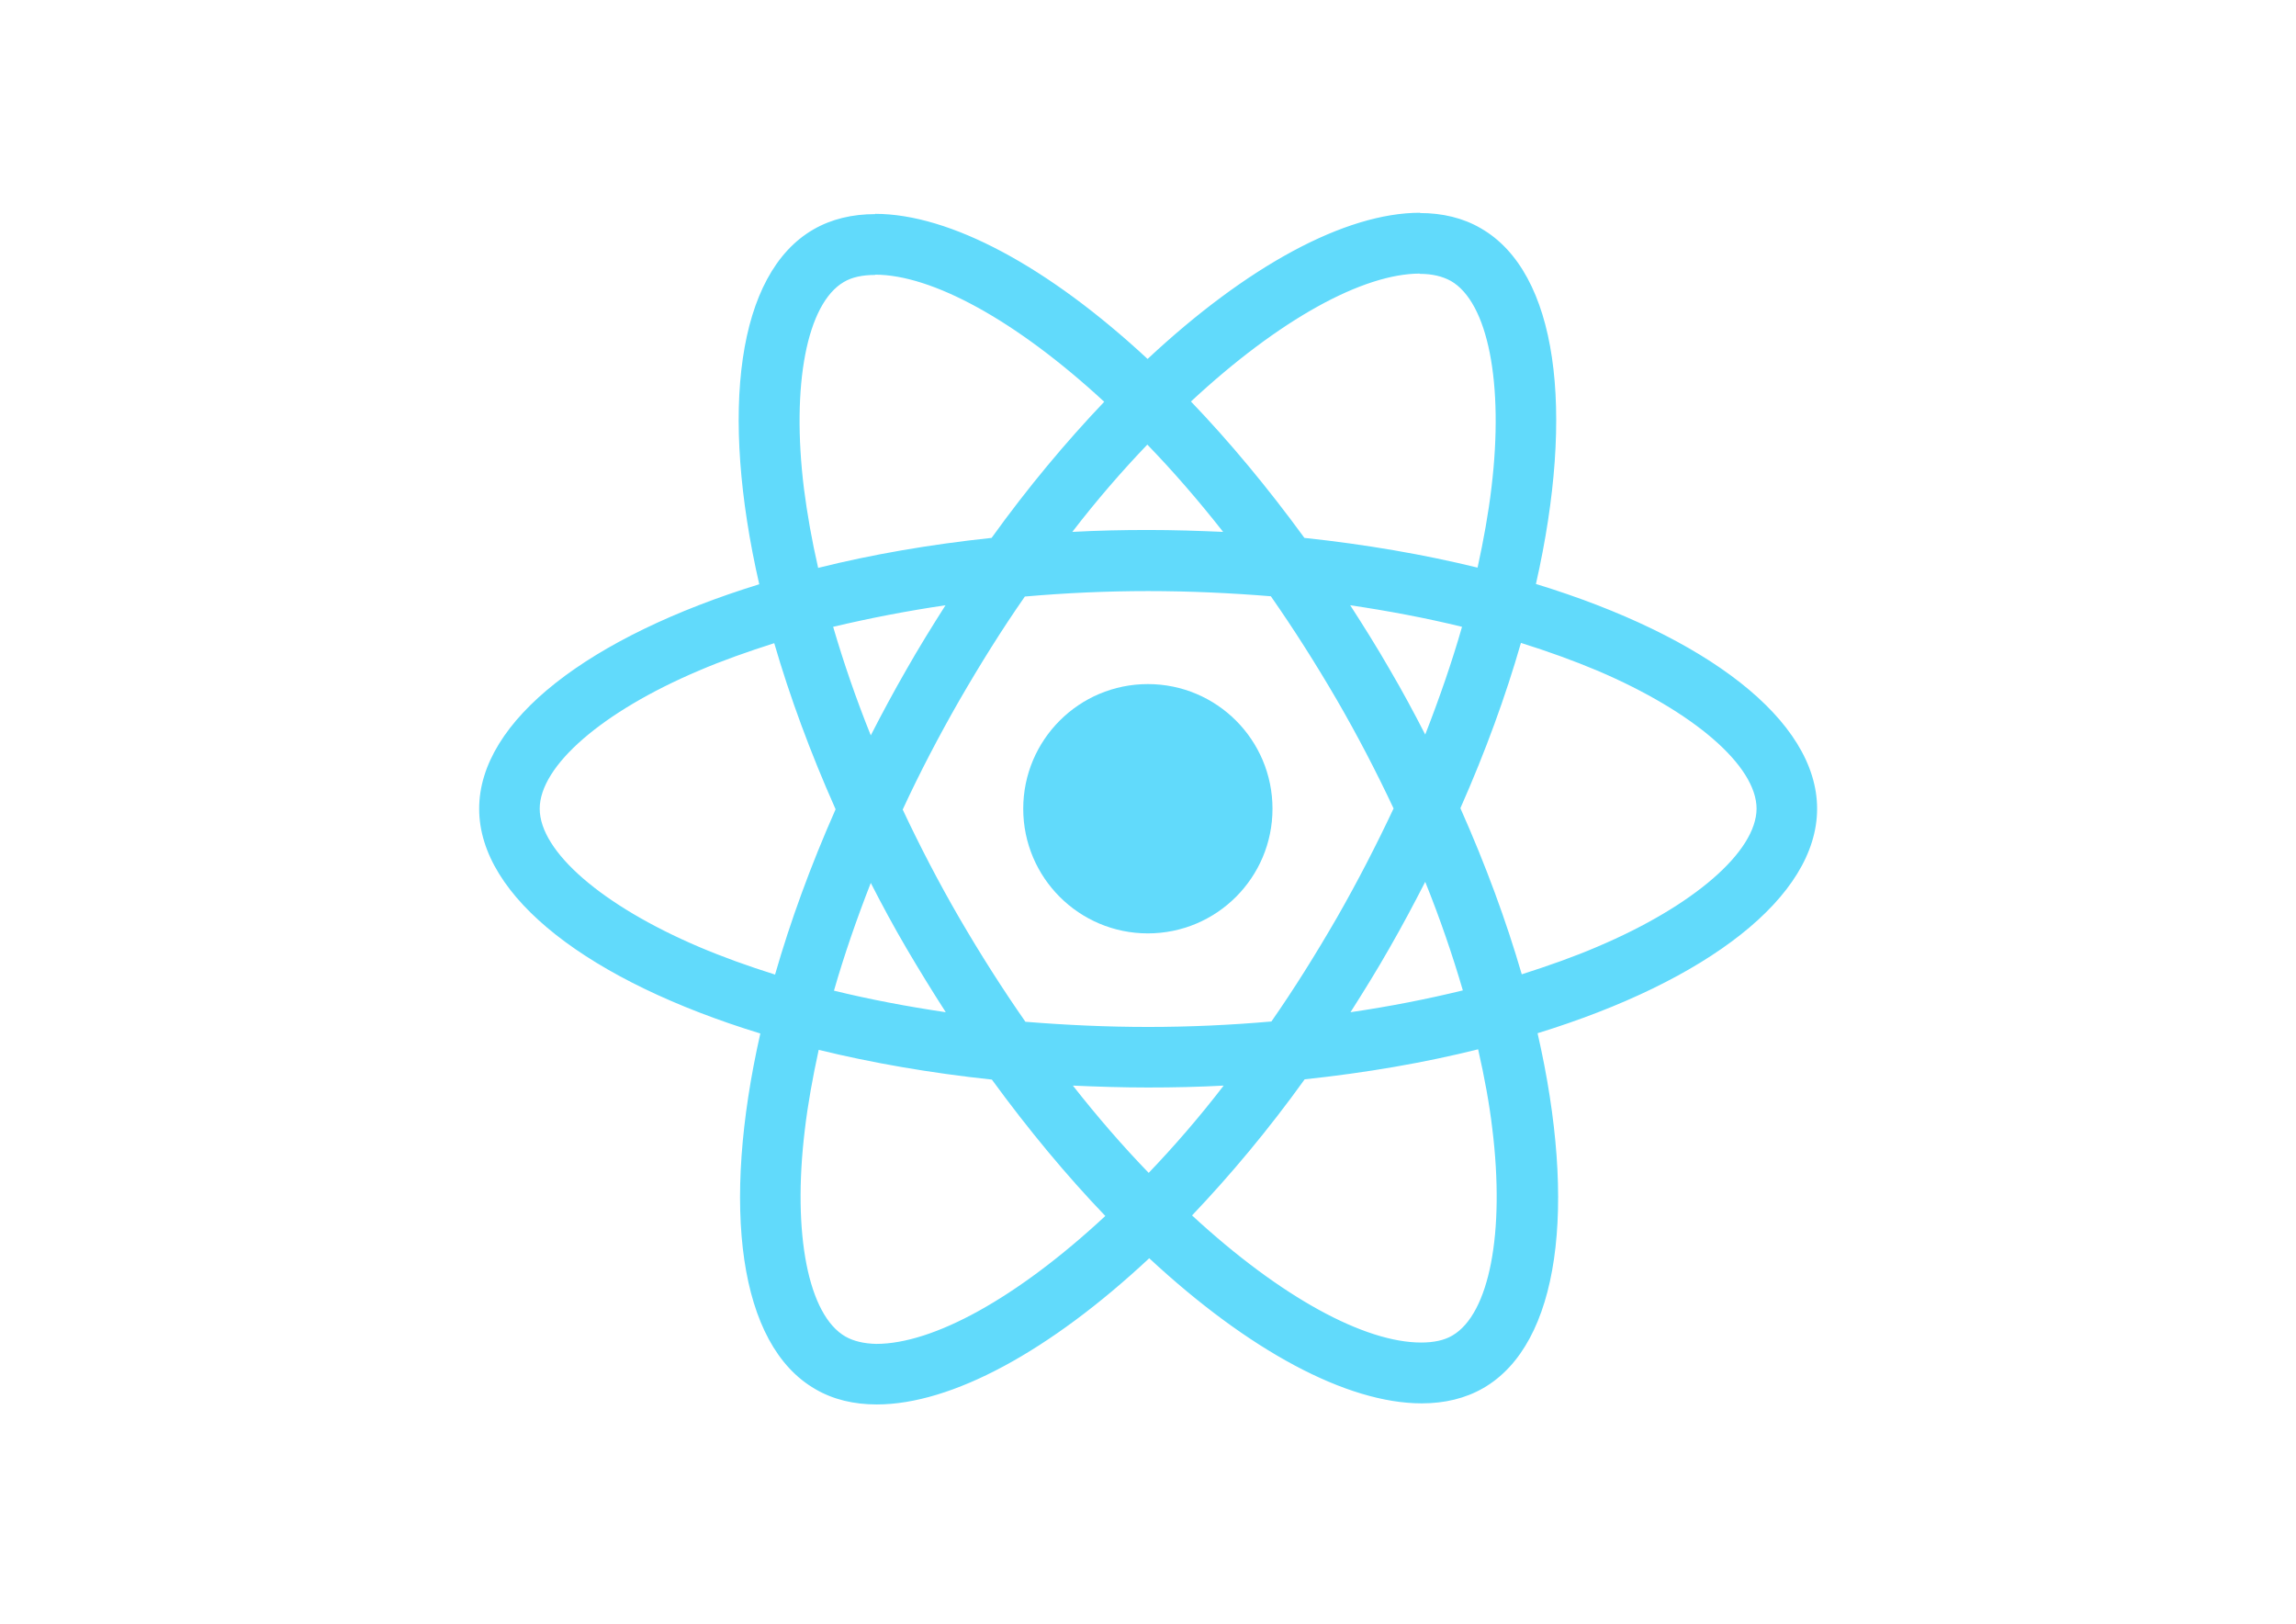
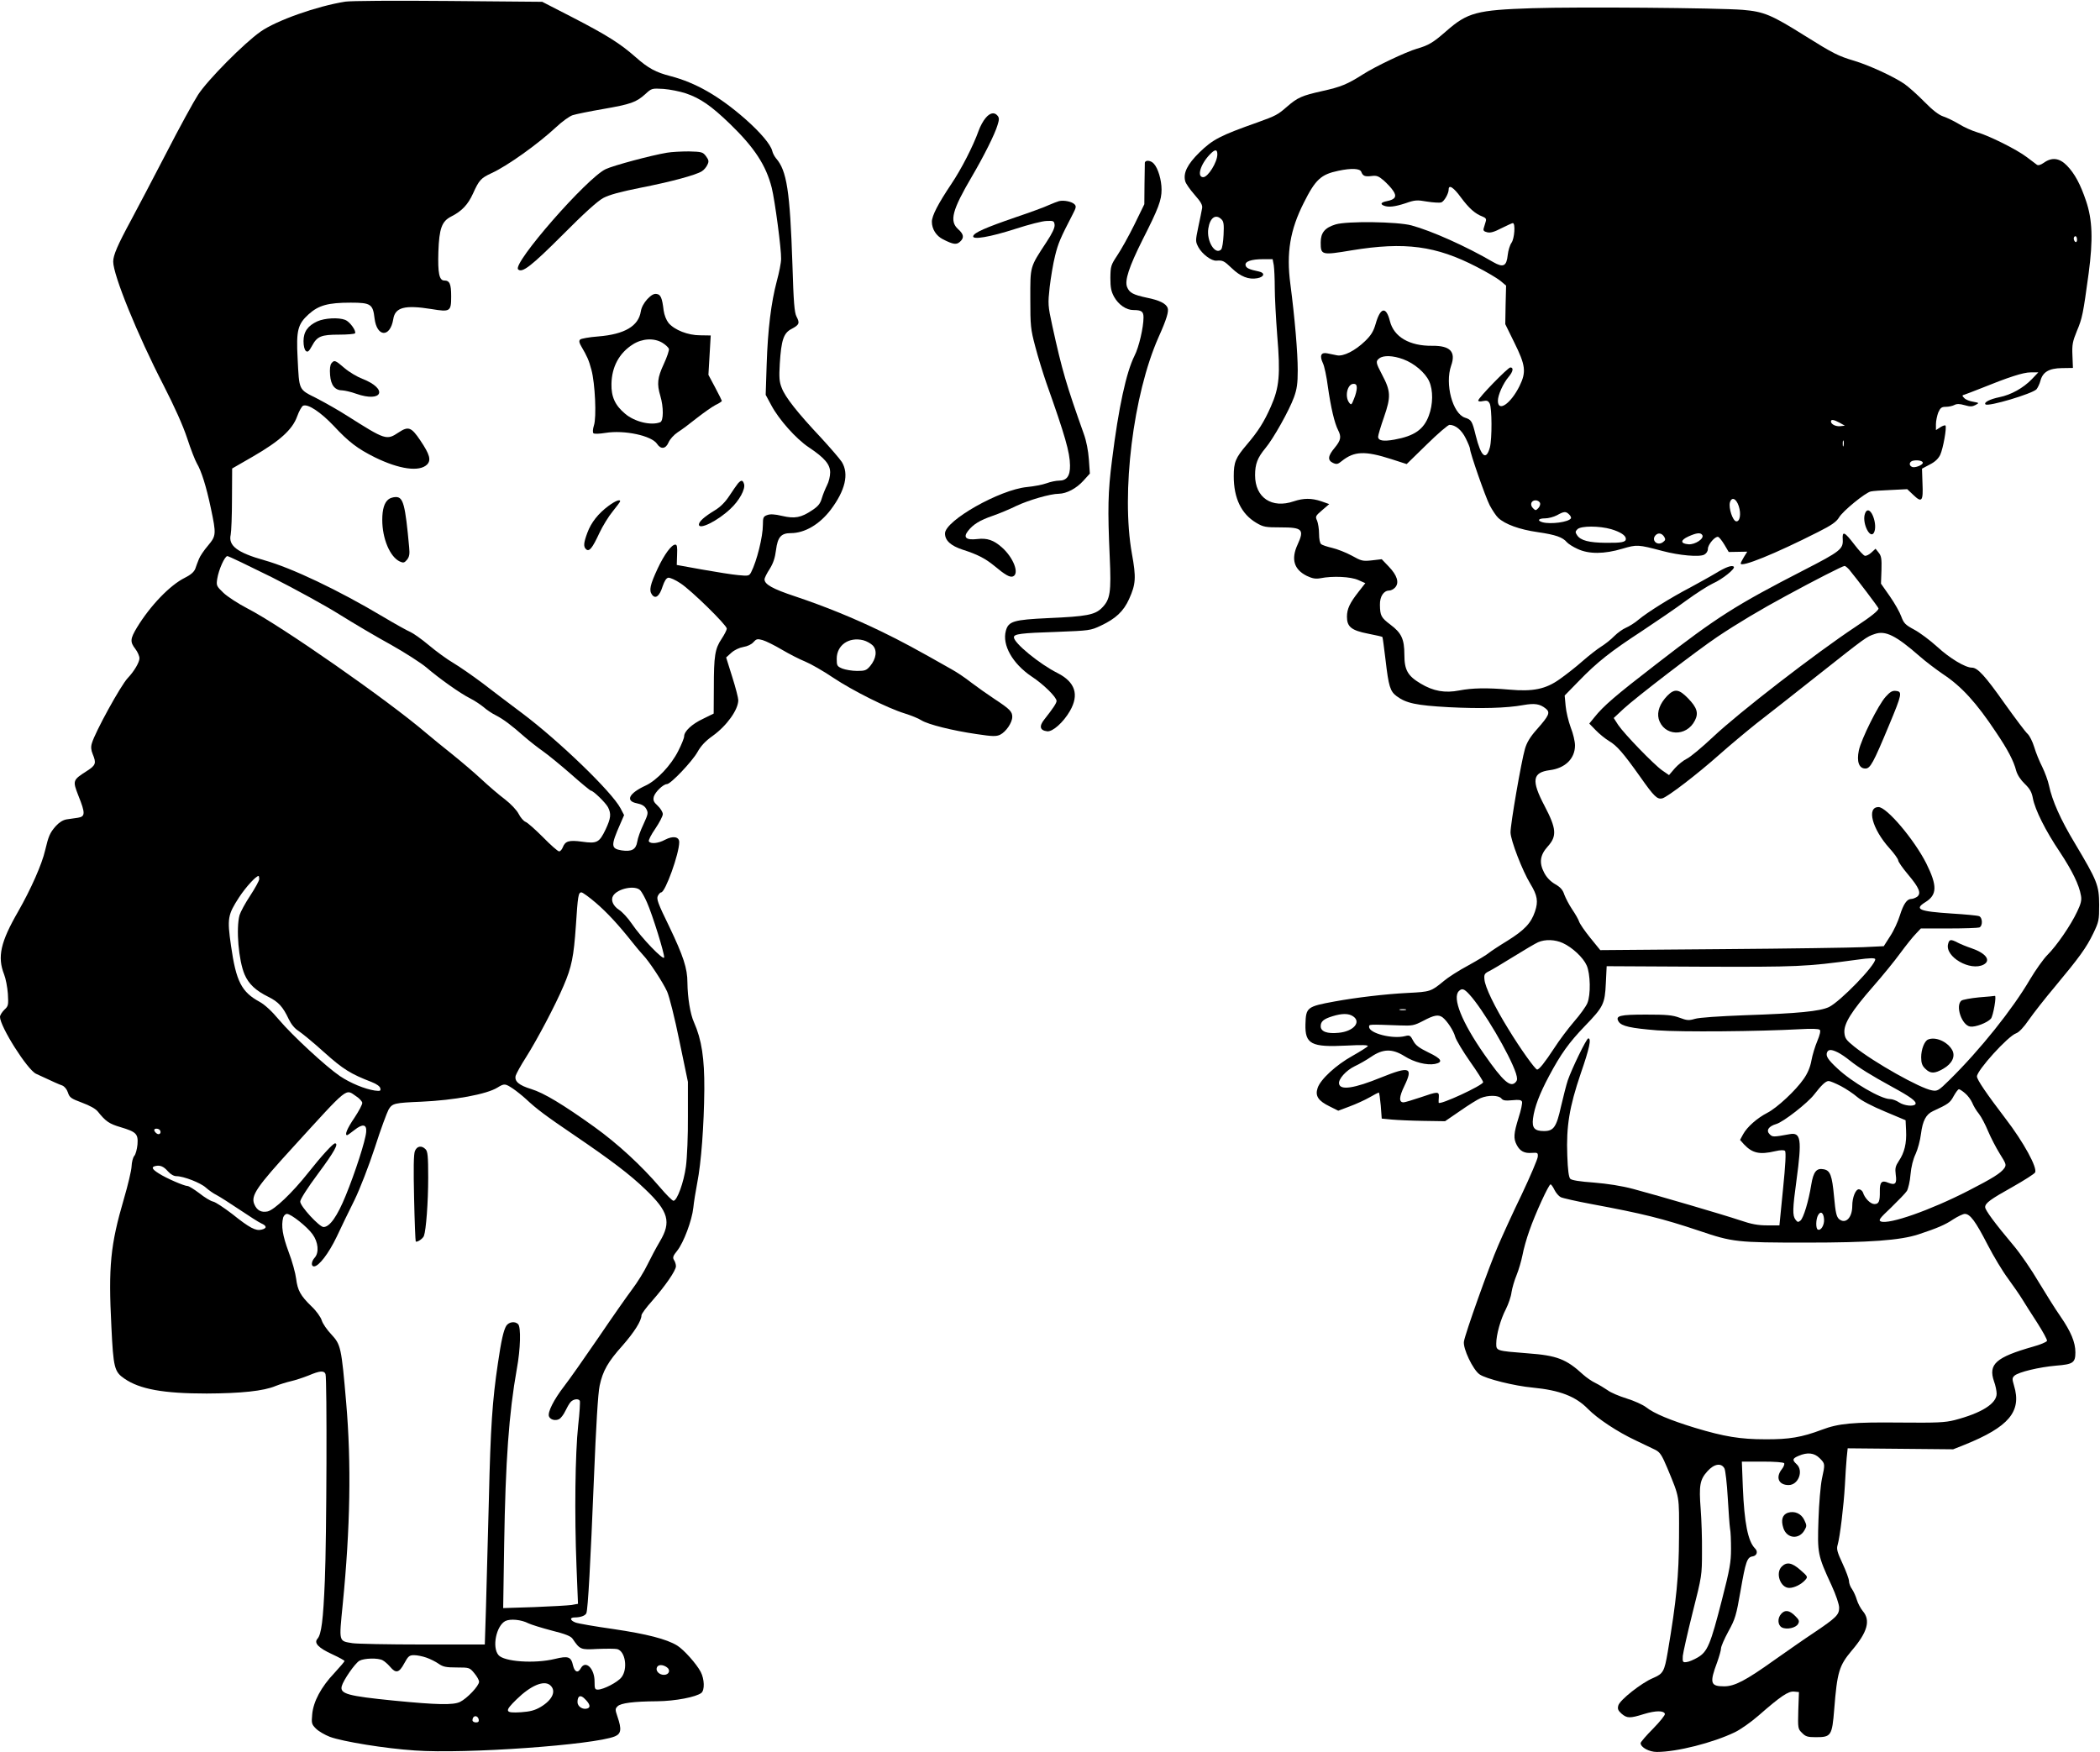
- <svg xmlns="http://www.w3.org/2000/svg" viewBox="0 0 841.9 595.3">
-   <g fill="#61DAFB">
-     <path d="M666.3 296.5c0-32.5-40.7-63.3-103.1-82.4 14.4-63.6 8-114.2-20.2-130.4-6.5-3.8-14.1-5.6-22.4-5.6v22.3c4.6 0 8.3.9 11.4 2.6 13.6 7.8 19.5 37.5 14.9 75.7-1.1 9.4-2.9 19.3-5.1 29.4-19.6-4.8-41-8.5-63.5-10.9-13.5-18.5-27.5-35.3-41.6-50 32.6-30.3 63.2-46.9 84-46.9V78c-27.5 0-63.5 19.6-99.9 53.6-36.4-33.8-72.4-53.2-99.9-53.2v22.3c20.7 0 51.4 16.5 84 46.6-14 14.7-28 31.4-41.3 49.9-22.6 2.4-44 6.1-63.6 11-2.3-10-4-19.7-5.2-29-4.7-38.2 1.1-67.9 14.6-75.8 3-1.8 6.9-2.6 11.5-2.6V78.5c-8.4 0-16 1.8-22.6 5.6-28.1 16.2-34.4 66.7-19.9 130.1-62.2 19.2-102.7 49.9-102.7 82.3 0 32.5 40.7 63.3 103.1 82.4-14.4 63.6-8 114.2 20.2 130.4 6.5 3.8 14.1 5.6 22.5 5.6 27.5 0 63.5-19.6 99.9-53.6 36.4 33.8 72.4 53.2 99.9 53.2 8.4 0 16-1.8 22.6-5.6 28.1-16.2 34.4-66.7 19.9-130.1 62-19.1 102.5-49.9 102.5-82.3zm-130.2-66.7c-3.7 12.9-8.3 26.2-13.5 39.5-4.1-8-8.4-16-13.1-24-4.6-8-9.5-15.8-14.4-23.4 14.2 2.1 27.9 4.7 41 7.9zm-45.8 106.5c-7.8 13.5-15.8 26.3-24.1 38.2-14.9 1.3-30 2-45.2 2-15.1 0-30.2-.7-45-1.9-8.3-11.9-16.4-24.6-24.2-38-7.6-13.1-14.5-26.4-20.8-39.8 6.2-13.4 13.2-26.8 20.7-39.9 7.8-13.5 15.8-26.3 24.1-38.2 14.9-1.3 30-2 45.2-2 15.1 0 30.2.7 45 1.9 8.3 11.9 16.4 24.6 24.2 38 7.6 13.1 14.5 26.4 20.8 39.8-6.3 13.4-13.2 26.8-20.7 39.9zm32.3-13c5.4 13.4 10 26.8 13.8 39.8-13.1 3.2-26.9 5.9-41.2 8 4.9-7.7 9.8-15.6 14.4-23.7 4.6-8 8.9-16.1 13-24.1zM421.2 430c-9.3-9.6-18.6-20.3-27.8-32 9 .4 18.2.7 27.5.7 9.4 0 18.7-.2 27.8-.7-9 11.7-18.3 22.4-27.5 32zm-74.4-58.9c-14.2-2.1-27.9-4.7-41-7.9 3.7-12.9 8.3-26.2 13.5-39.5 4.1 8 8.4 16 13.1 24 4.7 8 9.5 15.8 14.4 23.4zM420.7 163c9.3 9.6 18.6 20.3 27.8 32-9-.4-18.2-.7-27.5-.7-9.4 0-18.7.2-27.8.7 9-11.7 18.3-22.4 27.5-32zm-74 58.9c-4.9 7.7-9.8 15.6-14.4 23.7-4.6 8-8.9 16-13 24-5.4-13.4-10-26.8-13.8-39.8 13.1-3.1 26.9-5.8 41.2-7.9zm-90.5 125.2c-35.4-15.1-58.3-34.9-58.3-50.6 0-15.7 22.9-35.6 58.3-50.6 8.6-3.7 18-7 27.7-10.1 5.7 19.6 13.2 40 22.5 60.9-9.2 20.8-16.6 41.1-22.2 60.6-9.9-3.1-19.3-6.5-28-10.2zM310 490c-13.6-7.8-19.5-37.5-14.9-75.7 1.1-9.4 2.9-19.3 5.1-29.4 19.6 4.8 41 8.5 63.5 10.9 13.5 18.5 27.5 35.3 41.6 50-32.6 30.3-63.2 46.9-84 46.9-4.5-.1-8.3-1-11.3-2.7zm237.2-76.2c4.7 38.2-1.1 67.9-14.6 75.8-3 1.8-6.9 2.6-11.5 2.6-20.7 0-51.4-16.5-84-46.6 14-14.7 28-31.4 41.3-49.9 22.6-2.4 44-6.1 63.6-11 2.3 10.1 4.1 19.8 5.2 29.1zm38.5-66.7c-8.6 3.7-18 7-27.7 10.1-5.7-19.6-13.2-40-22.5-60.9 9.2-20.8 16.6-41.1 22.2-60.6 9.9 3.1 19.3 6.5 28.1 10.2 35.4 15.1 58.3 34.9 58.3 50.6-.1 15.7-23 35.6-58.4 50.6zM320.8 78.4z" />
-     <circle cx="420.9" cy="296.5" r="45.7" />
-     <path d="M520.5 78.1z" />
+ <svg xmlns="http://www.w3.org/2000/svg" version="1.0" width="1280pt" height="1068pt" viewBox="0 0 1280 1068" preserveAspectRatio="xMidYMid meet">
+   <g transform="translate(0,1068) scale(0.1,-0.1)" fill="#000000" stroke="none">
+     <path d="M2105 10670 c-172 -27 -421 -115 -517 -183 -100 -70 -323 -295 -381 -385 -26 -40 -115 -202 -196 -360 -82 -158 -177 -339 -211 -402 -84 -155 -110 -216 -110 -255 0 -82 148 -446 306 -752 67 -131 119 -246 145 -325 22 -68 49 -136 59 -153 27 -45 57 -139 85 -272 34 -161 33 -169 -18 -230 -24 -28 -49 -65 -55 -82 -7 -17 -17 -44 -22 -59 -8 -19 -27 -36 -63 -54 -91 -45 -211 -170 -292 -303 -42 -70 -43 -88 -10 -131 14 -18 25 -44 25 -57 0 -24 -32 -79 -71 -120 -43 -45 -200 -331 -219 -398 -7 -22 -5 -42 5 -66 23 -55 19 -68 -34 -102 -89 -57 -89 -59 -53 -152 43 -107 42 -127 -3 -134 -19 -3 -50 -7 -69 -10 -23 -4 -45 -18 -66 -41 -36 -41 -44 -60 -65 -148 -19 -84 -87 -237 -164 -372 -108 -187 -128 -277 -86 -384 10 -25 20 -78 23 -118 4 -70 3 -75 -22 -98 -14 -14 -26 -33 -26 -43 0 -59 167 -323 220 -347 112 -52 138 -64 159 -71 14 -6 28 -22 35 -43 10 -31 19 -37 86 -62 48 -18 83 -37 97 -55 47 -59 69 -74 137 -94 97 -29 109 -41 104 -106 -3 -29 -11 -61 -20 -70 -8 -10 -15 -38 -16 -63 -1 -25 -22 -114 -47 -199 -82 -281 -95 -409 -76 -780 12 -249 18 -273 79 -315 94 -65 238 -91 502 -91 209 1 347 15 420 46 25 10 67 23 93 29 27 6 75 22 108 35 68 29 94 31 103 9 10 -25 7 -1004 -4 -1259 -10 -242 -21 -328 -45 -355 -23 -26 6 -56 91 -95 41 -19 74 -37 74 -41 0 -3 -28 -36 -62 -73 -81 -85 -128 -174 -135 -251 -5 -55 -4 -61 23 -88 16 -16 54 -38 85 -50 79 -29 336 -71 518 -83 310 -22 1092 34 1219 86 38 16 42 43 16 119 -15 44 -15 49 0 64 19 20 98 30 241 31 111 1 239 26 270 51 21 17 19 84 -4 128 -25 48 -102 135 -144 161 -64 39 -184 70 -387 100 -113 16 -217 34 -232 40 -34 13 -37 31 -5 31 36 0 65 11 71 26 10 25 25 304 46 819 13 321 25 524 35 568 19 90 51 146 140 245 70 80 115 150 115 184 0 8 29 48 66 89 79 90 144 184 144 210 0 11 -5 28 -12 38 -9 15 -6 25 20 57 39 49 90 185 98 262 3 31 14 100 24 152 24 122 41 348 43 570 1 188 -16 302 -63 408 -23 50 -39 152 -40 242 0 87 -25 162 -111 342 -69 141 -79 169 -69 187 6 12 15 21 20 21 25 0 110 236 110 306 0 34 -38 40 -86 15 -42 -23 -89 -27 -99 -10 -4 6 14 41 39 77 25 37 46 77 46 89 0 12 -14 35 -31 51 -25 23 -29 33 -24 55 8 29 58 77 80 77 23 0 153 137 186 195 21 38 49 68 93 99 85 61 156 159 156 218 0 13 -16 76 -37 142 l-37 118 32 29 c19 17 49 31 73 35 25 4 50 16 61 29 18 20 24 22 56 13 21 -6 73 -32 117 -58 44 -26 108 -59 143 -73 34 -14 111 -58 170 -98 120 -80 332 -186 436 -218 38 -12 84 -30 102 -42 42 -26 191 -63 336 -84 99 -15 120 -15 144 -4 36 18 74 74 74 109 0 32 -14 47 -110 110 -41 27 -104 72 -140 99 -35 28 -89 64 -120 81 -222 126 -302 169 -425 229 -171 83 -345 154 -530 216 -136 45 -185 73 -185 103 0 9 14 37 31 63 22 35 33 68 39 116 10 79 31 103 90 103 85 0 175 53 243 142 89 118 113 219 68 292 -13 20 -71 87 -128 149 -142 151 -217 246 -238 302 -15 37 -17 64 -12 148 9 144 23 187 72 212 47 25 51 35 30 75 -13 25 -18 87 -25 318 -15 447 -34 572 -100 647 -9 11 -20 31 -23 45 -10 40 -73 114 -166 196 -159 139 -301 220 -454 260 -90 23 -136 48 -213 116 -94 83 -175 134 -388 244 l-181 93 -570 5 c-336 3 -595 1 -630 -4z m2075 -559 c89 -30 156 -77 268 -185 150 -145 221 -253 256 -391 19 -76 59 -376 57 -433 0 -24 -12 -84 -26 -135 -35 -132 -55 -295 -62 -508 l-6 -186 34 -63 c46 -87 152 -206 229 -257 96 -64 130 -104 130 -153 0 -23 -8 -57 -19 -78 -10 -20 -25 -56 -32 -80 -9 -32 -23 -49 -58 -72 -68 -46 -107 -53 -184 -35 -46 11 -73 12 -91 5 -23 -8 -26 -15 -26 -59 0 -73 -37 -222 -72 -290 -12 -22 -16 -23 -78 -17 -36 3 -135 19 -220 34 l-155 28 2 62 c2 48 0 62 -11 62 -23 0 -67 -60 -107 -145 -47 -101 -54 -134 -35 -160 21 -29 46 -10 65 51 11 32 22 50 34 52 10 2 44 -13 75 -34 66 -43 282 -255 282 -276 0 -8 -14 -36 -32 -63 -40 -60 -47 -102 -47 -298 l-1 -157 -65 -32 c-68 -32 -115 -76 -115 -107 0 -10 -16 -50 -36 -89 -43 -86 -130 -179 -199 -211 -102 -47 -125 -94 -53 -108 30 -6 47 -16 57 -34 13 -24 12 -31 -17 -94 -18 -37 -35 -85 -38 -107 -8 -47 -34 -61 -95 -52 -66 11 -67 28 -8 162 l23 53 -22 42 c-53 100 -374 410 -599 579 -76 57 -186 140 -244 185 -59 44 -138 99 -175 121 -38 22 -105 71 -149 108 -44 37 -95 73 -113 81 -19 8 -93 49 -165 92 -275 164 -559 299 -727 346 -163 46 -219 88 -204 155 4 19 8 118 8 219 l1 185 125 72 c166 96 242 165 271 245 12 34 29 63 37 66 30 12 107 -40 185 -122 93 -100 146 -140 252 -193 149 -73 271 -90 318 -44 26 27 17 61 -41 147 -55 82 -73 88 -132 49 -74 -49 -80 -47 -312 100 -51 33 -136 81 -188 108 -111 56 -106 44 -116 245 -9 169 1 207 67 267 61 55 118 71 257 71 122 0 135 -9 145 -96 14 -115 95 -119 114 -5 11 73 70 88 233 62 114 -19 120 -15 120 77 0 76 -9 97 -42 97 -31 0 -40 46 -36 175 5 143 21 186 78 215 65 33 102 72 133 140 37 82 48 94 112 124 97 44 283 177 396 282 36 34 81 66 100 72 19 6 101 23 183 37 172 30 203 41 259 91 39 36 40 36 111 32 39 -3 100 -15 136 -27z m-2521 -2951 c142 -72 328 -174 412 -227 85 -53 225 -136 313 -184 87 -49 183 -111 215 -138 78 -67 206 -158 266 -188 28 -14 65 -39 83 -54 18 -16 52 -39 75 -50 46 -24 92 -58 177 -133 30 -26 80 -65 110 -86 30 -21 107 -84 170 -139 63 -56 118 -101 122 -101 14 0 89 -73 104 -101 20 -40 18 -66 -15 -136 -38 -79 -52 -87 -143 -74 -80 11 -103 4 -118 -35 -5 -13 -15 -24 -22 -24 -8 0 -52 39 -98 86 -47 47 -95 90 -107 94 -12 5 -31 27 -42 49 -12 23 -47 60 -83 88 -35 26 -99 81 -143 122 -44 41 -123 108 -175 150 -52 41 -125 101 -162 132 -236 202 -887 656 -1090 760 -56 29 -122 72 -146 95 -43 41 -44 45 -38 85 9 57 46 139 62 139 7 0 130 -59 273 -130z m3661 -415 c28 -30 21 -80 -16 -125 -23 -27 -32 -30 -80 -30 -30 0 -70 7 -89 14 -33 14 -35 18 -35 60 0 83 74 135 162 113 20 -5 46 -20 58 -32z m-3740 -1424 c0 -10 -25 -55 -55 -101 -30 -45 -59 -99 -65 -119 -22 -81 -6 -276 31 -362 25 -58 68 -98 145 -136 61 -30 89 -61 124 -136 15 -31 36 -57 60 -72 20 -13 91 -71 156 -130 116 -104 162 -132 289 -181 31 -12 51 -27 53 -38 4 -17 -1 -18 -34 -14 -60 9 -148 45 -212 88 -84 57 -289 246 -371 343 -45 54 -88 93 -119 110 -110 60 -143 124 -174 342 -24 167 -20 188 50 296 41 62 102 129 118 129 2 0 4 -8 4 -19z m2323 -69 c9 -10 27 -42 40 -72 34 -76 109 -318 105 -337 -4 -20 -140 121 -197 206 -23 34 -58 72 -77 84 -37 24 -53 60 -37 86 27 45 136 67 166 33z m-272 -75 c71 -61 140 -136 224 -242 21 -27 50 -61 63 -75 37 -38 121 -165 148 -224 13 -28 47 -163 75 -301 l52 -250 0 -210 c1 -116 -5 -253 -12 -305 -13 -98 -54 -210 -76 -210 -7 0 -44 37 -83 83 -112 131 -257 265 -399 367 -191 137 -309 208 -385 231 -75 23 -103 47 -95 81 4 13 31 63 62 111 68 107 181 321 230 437 50 116 62 179 75 365 12 184 15 205 34 205 7 0 46 -28 87 -63z m-505 -1133 c21 -14 57 -43 79 -63 65 -61 121 -103 295 -221 225 -153 341 -241 433 -330 142 -135 160 -199 89 -318 -22 -37 -56 -101 -76 -142 -20 -42 -62 -109 -93 -150 -31 -41 -124 -174 -206 -295 -83 -121 -176 -254 -208 -295 -64 -83 -102 -159 -93 -184 8 -21 39 -29 62 -17 11 6 27 27 37 48 10 21 24 46 33 56 16 18 47 23 56 8 3 -5 -1 -73 -10 -152 -18 -169 -23 -537 -10 -860 l9 -226 -39 -7 c-21 -3 -124 -9 -228 -13 l-189 -6 6 389 c8 505 29 799 77 1068 23 124 26 256 8 274 -19 19 -56 14 -72 -10 -17 -28 -31 -91 -51 -228 -34 -227 -45 -391 -55 -824 -7 -248 -15 -550 -18 -671 l-7 -220 -380 0 c-209 0 -401 4 -426 8 -86 14 -83 4 -60 237 46 465 53 858 21 1230 -29 338 -33 353 -90 415 -26 27 -53 66 -59 86 -6 20 -34 59 -62 85 -68 66 -85 98 -94 169 -4 33 -24 107 -46 164 -37 100 -46 158 -33 209 4 12 14 22 23 22 25 0 123 -78 156 -124 35 -48 41 -112 13 -143 -21 -23 -23 -53 -4 -53 29 0 89 78 138 180 27 58 76 159 109 225 33 68 87 207 124 320 35 110 74 214 84 232 23 37 34 40 201 47 198 9 396 45 462 86 42 26 47 25 94 -6z m-955 -47 c19 -12 35 -30 37 -39 2 -9 -20 -50 -47 -91 -45 -66 -62 -107 -45 -107 3 0 22 14 44 31 50 40 76 36 72 -11 -4 -53 -68 -250 -125 -389 -51 -125 -97 -191 -135 -191 -25 0 -142 126 -142 155 0 14 43 82 110 172 98 132 126 183 102 183 -12 0 -82 -76 -165 -181 -95 -120 -205 -225 -246 -234 -38 -8 -65 6 -81 44 -22 53 14 105 239 351 342 375 315 352 382 307z m-1196 -207 c11 -17 -5 -32 -21 -19 -8 6 -14 15 -14 20 0 12 27 11 35 -1z m49 -251 c16 -18 36 -29 51 -29 44 0 149 -41 180 -70 17 -15 46 -36 65 -45 19 -10 82 -50 140 -89 58 -39 117 -77 133 -84 34 -15 35 -30 1 -38 -35 -9 -72 10 -178 95 -50 38 -102 73 -117 76 -15 3 -53 26 -84 51 -32 24 -64 44 -72 44 -20 0 -129 47 -174 76 -42 26 -49 40 -21 46 28 6 49 -2 76 -33z m2197 -2755 c17 -8 81 -28 142 -44 84 -21 116 -34 127 -50 45 -66 49 -68 152 -62 53 2 107 2 120 -1 50 -13 66 -121 26 -172 -23 -30 -110 -75 -144 -75 -18 0 -20 6 -20 48 1 80 -55 135 -84 82 -17 -31 -37 -24 -47 16 -12 55 -29 61 -111 41 -124 -30 -311 -17 -344 24 -40 48 -13 178 42 207 30 15 97 9 141 -14z m-622 -209 c23 -8 57 -25 74 -37 27 -19 45 -23 111 -23 77 0 79 -1 107 -35 16 -19 29 -42 29 -52 0 -25 -73 -102 -116 -123 -42 -20 -138 -18 -404 8 -280 28 -329 41 -317 88 10 37 81 140 108 155 30 16 113 18 141 3 12 -6 32 -24 46 -40 35 -42 55 -37 86 21 24 44 31 50 60 50 19 0 52 -7 75 -15z m1466 -59 c24 -17 13 -46 -18 -46 -29 0 -52 24 -43 45 7 19 36 19 61 1z m-713 -108 c41 -34 17 -90 -57 -134 -36 -21 -64 -28 -120 -32 -99 -6 -102 5 -26 79 86 84 165 117 203 87z m212 -84 c32 -31 38 -52 16 -59 -28 -9 -60 12 -60 39 0 38 18 47 44 20z m-646 -127 c2 -12 -3 -17 -17 -17 -12 0 -21 6 -21 13 0 31 32 34 38 4z" />
+     <path d="M4065 9749 c-96 -16 -327 -78 -373 -100 -114 -53 -570 -575 -534 -611 24 -24 80 19 272 211 130 131 212 205 247 224 36 19 103 38 225 62 189 37 340 78 376 101 13 8 28 26 34 40 10 20 8 29 -9 52 -19 25 -25 27 -104 29 -46 0 -106 -3 -134 -8z" />
+     <path d="M3946 8857 c-21 -23 -36 -50 -40 -75 -14 -90 -99 -140 -260 -153 -54 -4 -104 -13 -110 -19 -8 -8 -6 -20 8 -43 35 -60 45 -82 61 -142 22 -81 32 -290 15 -339 -7 -22 -8 -42 -3 -47 5 -5 36 -4 73 2 116 19 282 -17 315 -67 23 -35 53 -31 70 9 8 19 32 46 56 62 24 15 76 54 117 87 41 32 92 68 113 79 22 10 39 22 39 25 0 2 -18 39 -41 82 l-41 77 7 120 7 120 -64 1 c-75 0 -156 32 -193 75 -14 18 -26 48 -30 77 -9 76 -18 97 -43 100 -16 3 -33 -7 -56 -31z m92 -267 c18 -11 35 -27 39 -36 3 -8 -11 -50 -31 -93 -39 -84 -43 -121 -21 -195 20 -67 20 -152 -1 -160 -56 -22 -157 3 -214 52 -61 51 -85 104 -83 182 2 104 47 188 131 241 57 36 129 40 180 9z" />
+     <path d="M1934 8721 c-58 -27 -84 -63 -84 -121 0 -29 6 -52 14 -59 11 -10 19 -4 38 31 31 58 56 68 165 68 50 0 94 4 97 8 9 15 -33 72 -60 82 -41 16 -125 11 -170 -9z" />
+     <path d="M2020 8465 c-8 -10 -11 -35 -8 -72 5 -63 30 -93 77 -93 14 -1 51 -9 81 -20 162 -57 198 29 38 91 -31 12 -80 41 -108 65 -57 49 -62 51 -80 29z" />
+     <path d="M4498 7733 c-8 -10 -32 -44 -52 -75 -25 -38 -54 -68 -89 -89 -64 -39 -97 -68 -97 -87 0 -34 114 22 192 96 54 50 93 121 83 152 -8 25 -17 25 -37 3z" />
+     <path d="M2368 7636 c-25 -19 -38 -60 -38 -125 0 -115 47 -226 107 -254 22 -10 28 -8 44 11 14 18 17 34 13 75 -24 262 -36 307 -81 307 -15 0 -36 -6 -45 -14z" />
+     <path d="M3709 7596 c-62 -46 -106 -101 -129 -164 -23 -62 -25 -85 -7 -101 19 -15 37 6 81 101 20 42 56 101 81 131 25 31 45 58 45 61 0 14 -29 3 -71 -28z" />
+     <path d="M2529 3663 c-8 -19 -9 -110 -5 -287 3 -143 8 -261 10 -264 8 -7 44 17 50 34 13 35 26 205 26 356 0 129 -3 159 -16 172 -24 25 -53 20 -65 -11z" />
+     <path d="M9340 10630 c-339 -11 -395 -26 -525 -140 -79 -69 -106 -86 -179 -107 -66 -19 -255 -109 -328 -156 -96 -61 -135 -77 -248 -102 -125 -28 -150 -39 -215 -95 -57 -50 -69 -56 -180 -96 -229 -81 -273 -104 -355 -184 -72 -71 -99 -124 -86 -174 3 -14 29 -51 57 -83 39 -44 50 -64 46 -83 -2 -14 -13 -65 -23 -113 -18 -87 -18 -88 1 -125 23 -41 79 -84 110 -81 38 3 46 -1 93 -46 53 -51 103 -71 156 -61 43 8 48 33 9 41 -58 12 -78 21 -81 38 -5 23 35 37 107 37 l58 0 7 -37 c3 -21 6 -83 6 -138 0 -54 7 -185 15 -290 20 -239 13 -317 -39 -434 -41 -93 -77 -150 -146 -231 -69 -81 -80 -107 -80 -193 0 -134 46 -230 137 -284 44 -26 56 -28 151 -28 131 0 143 -13 101 -105 -41 -89 -22 -152 57 -191 34 -16 53 -19 82 -14 75 15 185 10 231 -11 l43 -19 -40 -51 c-55 -70 -72 -106 -72 -154 0 -61 27 -83 129 -103 46 -9 86 -18 87 -20 2 -2 10 -64 19 -138 19 -164 28 -193 68 -223 58 -43 119 -56 316 -67 195 -10 354 -6 457 13 68 12 100 7 135 -21 30 -24 22 -42 -55 -129 -40 -45 -60 -79 -71 -117 -22 -75 -89 -462 -88 -510 1 -48 72 -233 121 -313 43 -71 49 -107 28 -169 -24 -71 -64 -113 -168 -178 -51 -31 -102 -65 -113 -74 -11 -10 -67 -44 -125 -76 -58 -31 -125 -74 -148 -94 -80 -66 -83 -67 -222 -74 -138 -7 -314 -28 -445 -52 -169 -31 -175 -36 -178 -139 -3 -121 35 -141 250 -130 95 5 134 4 130 -4 -4 -5 -46 -32 -94 -59 -99 -55 -195 -143 -212 -196 -16 -48 4 -78 74 -112 l52 -26 69 26 c38 14 93 39 121 55 29 17 55 30 57 30 3 0 8 -36 12 -79 l6 -80 62 -6 c33 -3 120 -7 193 -8 l131 -2 92 63 c50 35 106 70 125 78 46 19 109 18 126 -2 10 -13 25 -15 67 -11 41 4 54 2 59 -9 3 -8 -6 -52 -21 -98 -30 -97 -32 -126 -11 -166 20 -38 47 -52 93 -48 34 2 37 1 35 -24 -1 -14 -45 -118 -98 -230 -54 -111 -117 -250 -142 -308 -55 -125 -203 -541 -210 -588 -7 -42 55 -172 95 -200 37 -27 214 -71 325 -81 164 -16 261 -53 336 -130 58 -59 180 -140 291 -192 47 -23 100 -48 119 -57 29 -15 40 -31 74 -112 76 -184 72 -162 71 -420 -1 -236 -15 -383 -69 -702 -20 -118 -28 -131 -88 -157 -71 -29 -205 -135 -213 -168 -6 -21 -1 -31 20 -50 33 -28 50 -29 136 -2 73 22 121 22 128 1 2 -7 -30 -47 -72 -90 -42 -42 -76 -82 -76 -88 0 -26 52 -54 99 -54 122 0 342 56 475 120 34 16 99 62 145 102 136 119 181 149 216 146 l30 -3 -4 -112 c-3 -109 -2 -113 23 -137 21 -22 34 -26 84 -26 93 0 99 8 112 170 18 228 30 266 106 357 97 113 117 185 68 242 -14 17 -30 48 -36 68 -6 21 -19 50 -29 65 -11 14 -19 37 -19 50 0 12 -18 61 -39 106 -33 71 -38 89 -30 115 14 48 37 238 44 362 3 61 8 136 11 168 l6 58 322 -3 321 -3 68 27 c271 109 351 203 303 361 -12 41 -12 47 3 61 25 22 150 52 254 61 103 8 117 18 117 81 0 61 -27 126 -91 219 -31 44 -90 139 -133 210 -42 72 -110 171 -151 220 -116 138 -175 218 -175 236 0 25 32 48 168 124 69 39 130 78 136 87 17 27 -70 186 -180 329 -115 151 -174 237 -174 257 0 37 189 246 239 263 17 6 46 36 78 83 28 40 99 131 159 202 149 179 191 237 233 324 34 71 36 80 36 175 -1 119 -11 144 -148 374 -88 146 -138 259 -158 353 -6 29 -25 80 -41 113 -17 33 -39 87 -49 121 -10 33 -28 69 -40 80 -12 10 -75 94 -140 185 -120 170 -165 219 -200 219 -40 0 -135 57 -211 127 -44 40 -107 87 -141 105 -54 29 -63 39 -78 79 -9 26 -40 81 -70 124 l-54 77 3 83 c2 69 -1 86 -17 106 l-19 24 -25 -23 c-14 -13 -32 -22 -40 -20 -8 1 -36 32 -63 67 -62 81 -76 87 -72 31 3 -57 -16 -72 -234 -184 -420 -216 -530 -286 -898 -571 -258 -199 -327 -259 -382 -328 l-31 -38 39 -40 c22 -23 58 -52 81 -66 48 -28 87 -73 190 -218 85 -121 104 -139 135 -132 33 9 213 147 348 267 63 56 165 141 225 189 61 47 229 179 374 294 296 234 297 235 348 252 65 23 129 -9 273 -135 36 -32 100 -80 142 -109 114 -75 205 -175 325 -356 71 -105 107 -174 122 -233 8 -27 27 -56 53 -81 31 -30 42 -50 49 -88 13 -69 77 -198 165 -328 75 -114 117 -199 128 -265 5 -27 0 -49 -23 -97 -40 -85 -125 -208 -181 -264 -25 -25 -73 -93 -107 -150 -106 -181 -303 -428 -491 -613 -66 -65 -73 -69 -106 -63 -72 12 -353 170 -474 267 -50 40 -57 51 -60 85 -4 55 43 130 174 280 58 66 133 158 167 205 34 46 76 99 94 117 l31 33 170 0 c94 0 177 3 186 6 22 8 21 60 -1 69 -10 4 -84 11 -166 16 -200 13 -231 26 -162 69 73 45 74 100 6 237 -74 146 -241 343 -291 343 -74 0 -39 -133 66 -250 30 -33 54 -67 54 -75 0 -8 27 -47 60 -86 69 -82 82 -115 55 -136 -11 -7 -26 -13 -35 -13 -27 0 -48 -31 -70 -101 -11 -36 -37 -93 -59 -126 l-39 -61 -124 -6 c-67 -3 -456 -9 -864 -12 l-740 -6 -61 75 c-34 42 -64 86 -68 99 -4 13 -23 46 -42 74 -19 28 -40 69 -48 90 -9 29 -24 46 -56 64 -29 17 -52 41 -67 70 -32 61 -25 108 22 160 57 63 53 109 -20 248 -81 154 -74 203 32 217 95 12 154 71 154 151 0 23 -11 72 -26 109 -14 38 -28 97 -31 131 l-6 64 84 86 c115 119 197 183 387 307 89 59 211 142 270 186 59 43 132 90 162 104 59 26 139 91 128 102 -11 12 -49 -2 -113 -41 -33 -20 -101 -57 -150 -84 -121 -63 -263 -152 -317 -197 -23 -20 -59 -42 -78 -50 -19 -8 -51 -31 -71 -51 -20 -21 -56 -49 -80 -64 -24 -15 -75 -55 -114 -89 -38 -34 -101 -83 -138 -109 -85 -61 -163 -77 -307 -64 -138 12 -226 10 -305 -5 -87 -17 -158 -5 -236 42 -79 47 -99 83 -99 176 0 95 -18 133 -85 183 -57 43 -63 55 -64 121 -1 51 23 87 57 87 11 0 27 9 36 19 26 29 12 74 -39 127 l-43 45 -60 -7 c-56 -6 -64 -4 -123 29 -35 19 -89 40 -119 47 -30 7 -61 17 -67 23 -8 5 -13 32 -13 63 0 29 -6 65 -12 80 -12 25 -10 29 31 64 l43 37 -48 17 c-60 20 -108 20 -168 0 -134 -46 -236 22 -236 159 0 69 15 107 63 165 48 57 145 230 174 310 18 50 23 83 23 165 0 108 -18 319 -45 526 -25 189 -2 329 82 495 71 142 105 173 211 195 80 17 131 14 139 -6 10 -26 22 -31 63 -26 31 4 42 0 74 -27 20 -18 46 -45 57 -62 25 -35 14 -54 -37 -64 -36 -7 -44 -18 -18 -28 28 -11 67 -6 131 15 57 20 70 21 132 10 38 -6 77 -8 86 -5 18 7 45 54 45 79 0 32 30 13 75 -49 49 -66 86 -99 131 -116 20 -8 25 -15 20 -30 -3 -11 -9 -29 -12 -40 -5 -15 0 -21 21 -26 19 -5 43 2 87 25 34 17 65 31 69 31 17 0 10 -95 -8 -120 -10 -14 -20 -47 -23 -74 -7 -69 -27 -79 -88 -44 -166 97 -377 191 -499 224 -86 23 -392 27 -462 6 -66 -20 -91 -51 -91 -110 0 -77 4 -79 189 -48 324 53 513 28 762 -101 59 -30 123 -68 143 -84 l36 -30 -3 -118 -2 -117 54 -110 c70 -141 75 -181 33 -267 -54 -109 -132 -162 -132 -90 0 35 32 106 65 145 28 33 32 58 11 58 -15 0 -196 -186 -196 -202 0 -5 13 -7 29 -3 24 5 32 2 41 -15 14 -27 15 -215 1 -268 -23 -83 -54 -56 -86 73 -22 89 -26 96 -66 109 -75 25 -123 205 -84 317 30 84 -5 122 -114 121 -139 -2 -235 54 -259 150 -23 92 -58 86 -87 -16 -13 -45 -27 -69 -64 -105 -61 -59 -132 -95 -172 -87 -16 3 -42 9 -59 12 -38 8 -48 -14 -27 -59 9 -17 23 -83 31 -146 18 -126 40 -220 62 -263 21 -41 17 -62 -21 -108 -42 -50 -44 -76 -10 -92 22 -10 30 -8 53 11 76 61 141 64 303 12 l93 -30 122 119 c67 66 130 120 139 120 36 0 74 -31 99 -82 14 -28 26 -57 26 -64 0 -24 93 -291 120 -344 16 -30 39 -65 52 -77 42 -39 129 -71 241 -87 110 -16 152 -31 178 -62 8 -9 37 -28 64 -40 69 -33 164 -32 274 1 89 26 94 26 245 -14 101 -27 225 -38 254 -22 13 7 22 21 22 35 0 27 45 79 63 73 6 -2 23 -23 38 -48 l26 -44 56 1 57 1 -20 -32 c-11 -18 -20 -36 -20 -40 0 -26 210 59 472 192 82 41 111 62 127 88 22 39 162 153 194 159 12 3 67 7 122 9 l100 5 37 -35 c52 -50 61 -39 56 70 l-3 90 47 25 c32 16 52 35 64 59 18 39 41 169 32 179 -4 3 -18 -2 -32 -11 l-26 -17 0 36 c0 20 7 52 14 71 13 29 20 35 46 35 17 0 41 5 52 11 15 8 32 8 63 -1 34 -10 47 -9 66 1 24 13 23 13 -14 20 -21 3 -46 13 -54 22 -15 15 -15 17 3 22 10 3 53 20 94 36 173 70 262 99 307 99 l47 0 -39 -41 c-53 -55 -128 -96 -197 -110 -59 -12 -98 -32 -86 -44 16 -16 286 65 311 92 8 10 19 33 24 52 14 53 52 76 131 77 l67 1 -3 76 c-3 66 1 85 27 149 33 78 38 103 72 353 27 204 23 325 -16 440 -34 101 -69 167 -117 216 -45 46 -91 52 -140 17 -20 -14 -35 -18 -43 -12 -7 5 -34 26 -61 46 -60 46 -230 131 -304 152 -30 9 -80 31 -110 50 -30 18 -73 39 -95 46 -27 9 -64 37 -115 89 -41 42 -97 92 -123 110 -66 45 -216 114 -307 141 -97 29 -126 44 -299 152 -204 128 -249 147 -379 158 -152 12 -1003 19 -1282 10z m-1920 -891 c0 -48 -57 -139 -86 -139 -40 0 -18 77 39 137 32 34 47 35 47 2z m25 -396 c14 -13 16 -32 13 -94 -2 -43 -8 -83 -15 -90 -36 -36 -90 51 -78 128 10 66 45 91 80 56z m5215 -124 c0 -11 -4 -17 -10 -14 -5 3 -10 13 -10 21 0 8 5 14 10 14 6 0 10 -9 10 -21z m-4107 -729 c68 -25 134 -82 158 -134 25 -55 24 -141 -2 -210 -31 -84 -88 -124 -210 -146 -67 -12 -99 -7 -99 18 0 9 16 63 36 120 43 124 41 158 -12 258 -39 74 -40 82 -16 100 25 19 83 17 145 -6z m-283 -175 c0 -13 -7 -43 -17 -66 -15 -38 -17 -40 -30 -23 -28 38 -10 114 27 114 15 0 20 -7 20 -25z m2943 -212 l32 -18 -28 -3 c-28 -3 -57 12 -57 29 0 14 18 11 53 -8z m24 -140 c-3 -10 -5 -4 -5 12 0 17 2 24 5 18 2 -7 2 -21 0 -30z m483 -104 c0 -14 -47 -32 -64 -26 -24 9 -19 35 7 39 29 5 57 -2 57 -13z m-1122 -264 c16 -48 7 -97 -16 -93 -21 4 -46 80 -38 114 10 37 38 27 54 -21z m-1211 19 c3 -8 -2 -23 -11 -32 -15 -15 -17 -15 -32 0 -21 21 -11 48 16 48 11 0 23 -7 27 -16z m177 -70 c9 -8 14 -20 11 -24 -14 -23 -122 -37 -172 -24 -36 10 -27 24 15 24 20 0 53 9 72 19 43 24 54 25 74 5z m257 -90 c56 -17 89 -38 89 -59 0 -20 -25 -25 -123 -24 -101 1 -153 14 -174 46 -12 18 -12 23 2 37 22 21 133 21 206 0z m323 -47 c9 -15 7 -21 -8 -32 -35 -26 -74 13 -44 43 16 16 38 12 52 -11z m232 11 c13 -21 -44 -59 -84 -56 -51 4 -51 25 0 48 49 22 74 25 84 8z m895 -210 c47 -57 179 -231 179 -237 0 -13 -43 -48 -140 -112 -243 -161 -710 -522 -868 -671 -68 -64 -140 -124 -160 -133 -21 -10 -53 -36 -73 -58 l-36 -42 -42 29 c-51 36 -231 222 -268 277 l-27 42 60 56 c72 67 451 358 572 439 121 81 265 167 417 249 176 96 347 183 358 183 5 0 17 -10 28 -22z m-1745 -2277 c57 -26 124 -88 145 -136 23 -50 26 -180 4 -231 -8 -19 -44 -70 -81 -112 -36 -42 -91 -115 -121 -162 -58 -88 -91 -130 -104 -130 -11 0 -101 125 -174 245 -85 137 -144 259 -147 305 -3 29 1 36 27 49 17 8 84 48 150 89 66 41 134 81 150 88 43 19 103 17 151 -5z m1904 -99 c0 -38 -214 -258 -282 -291 -56 -26 -186 -39 -515 -50 -154 -6 -277 -14 -302 -22 -37 -11 -49 -10 -94 7 -43 16 -79 19 -204 19 -161 0 -189 -7 -167 -43 18 -28 74 -40 235 -53 148 -11 617 -7 872 7 67 4 112 3 119 -4 6 -6 1 -30 -15 -68 -14 -33 -30 -86 -36 -119 -7 -40 -23 -78 -47 -112 -48 -70 -163 -177 -222 -207 -62 -32 -123 -86 -147 -130 l-19 -35 24 -27 c51 -54 95 -64 189 -42 34 8 55 8 61 2 7 -7 3 -85 -12 -232 l-22 -222 -74 0 c-56 0 -96 7 -166 31 -105 35 -490 148 -651 191 -71 19 -156 32 -240 39 -85 6 -135 14 -144 23 -9 10 -15 53 -18 142 -7 178 13 297 82 500 53 153 66 214 46 214 -11 0 -101 -186 -125 -256 -9 -27 -27 -98 -41 -158 -28 -127 -45 -151 -104 -151 -58 0 -74 19 -67 76 9 70 40 151 97 258 73 137 122 205 219 306 114 118 122 135 128 262 l5 103 576 -3 c590 -2 638 0 946 42 84 12 115 12 115 3z m-2474 -214 c83 -90 247 -368 284 -481 9 -30 9 -41 0 -52 -32 -39 -77 1 -194 169 -136 195 -195 343 -154 384 19 19 32 15 64 -20z m-388 -95 c-10 -2 -26 -2 -35 0 -10 3 -2 5 17 5 19 0 27 -2 18 -5z m-320 -39 c51 -35 1 -92 -89 -100 -69 -7 -109 7 -109 40 0 29 17 44 72 61 58 18 99 18 126 -1z m545 -6 c28 -22 67 -81 77 -119 6 -20 46 -87 90 -150 44 -62 80 -119 80 -126 0 -19 -268 -143 -271 -125 -1 4 0 19 1 35 2 34 -6 34 -113 -3 -48 -16 -94 -30 -102 -30 -29 0 -28 32 5 100 55 114 33 122 -141 52 -164 -67 -250 -80 -257 -39 -6 28 43 82 95 107 26 12 72 38 101 58 72 49 128 50 202 4 60 -38 136 -57 186 -48 53 11 41 32 -39 70 -57 28 -78 43 -93 71 -17 33 -22 36 -49 29 -77 -20 -220 17 -220 56 0 16 -6 16 185 9 79 -3 89 -1 145 28 66 35 92 40 118 21z m2410 -214 c18 -9 50 -31 72 -49 55 -44 131 -91 257 -160 114 -62 152 -90 143 -106 -10 -16 -69 -10 -100 11 -16 11 -41 20 -55 20 -55 0 -232 103 -321 187 -58 54 -71 75 -63 97 8 20 27 20 67 0z m18 -205 c32 -17 77 -47 100 -67 24 -21 93 -57 168 -88 l126 -53 3 -63 c4 -77 -10 -135 -44 -185 -21 -32 -24 -45 -19 -84 8 -55 -3 -66 -46 -49 -39 17 -52 4 -51 -52 1 -62 -6 -78 -33 -78 -24 0 -59 35 -70 71 -4 10 -15 19 -25 19 -20 0 -40 -50 -40 -101 0 -73 -41 -113 -80 -81 -16 14 -22 38 -31 137 -12 129 -23 160 -63 167 -44 9 -63 -15 -76 -94 -16 -100 -47 -203 -66 -219 -14 -11 -18 -10 -30 6 -19 25 -18 65 6 240 34 250 27 294 -42 281 -98 -18 -104 -18 -121 -1 -24 23 -8 49 40 63 44 13 191 128 231 180 44 57 70 82 88 82 9 0 42 -14 75 -31z m757 -44 c16 -13 35 -39 43 -57 7 -18 25 -49 41 -68 15 -19 40 -67 56 -106 16 -38 48 -100 71 -137 39 -62 41 -68 28 -88 -22 -31 -72 -62 -220 -138 -232 -119 -483 -207 -533 -187 -16 7 -8 18 62 84 44 43 88 88 97 102 8 14 19 59 22 100 4 47 16 94 31 125 13 28 28 83 33 124 10 79 31 118 72 137 95 44 105 51 127 92 13 23 27 42 32 42 5 0 22 -11 38 -25z m-2503 -589 c9 -18 26 -38 38 -44 12 -6 96 -25 187 -42 312 -58 433 -88 657 -163 204 -69 228 -72 653 -72 386 0 573 14 683 50 115 38 164 59 211 91 28 18 61 34 72 34 32 0 65 -44 139 -188 36 -70 92 -163 125 -207 32 -44 71 -100 86 -125 15 -25 56 -89 91 -143 35 -55 62 -104 60 -111 -3 -7 -40 -23 -84 -35 -228 -65 -275 -107 -239 -212 9 -24 16 -58 16 -75 0 -60 -91 -118 -256 -161 -60 -15 -105 -17 -334 -15 -287 3 -373 -5 -476 -44 -122 -46 -200 -59 -344 -58 -152 0 -250 16 -429 70 -150 46 -251 88 -297 125 -21 16 -74 40 -120 54 -45 14 -97 36 -115 50 -19 13 -52 33 -74 44 -22 10 -56 34 -75 51 -103 95 -160 117 -338 130 -191 15 -192 15 -192 59 0 54 26 148 59 211 15 30 31 76 34 102 4 26 18 74 31 105 13 32 29 87 36 122 6 34 25 102 42 149 36 104 118 282 129 282 4 0 15 -15 24 -34z m1643 -178 c3 -36 -20 -74 -39 -63 -12 8 -11 62 2 86 15 29 34 18 37 -23z m-27 -1457 c34 -34 34 -34 14 -126 -8 -39 -18 -151 -21 -250 -7 -205 -5 -216 80 -400 27 -59 46 -115 46 -136 0 -43 -17 -60 -155 -153 -55 -36 -163 -112 -240 -166 -175 -125 -242 -160 -306 -160 -84 0 -90 20 -42 148 12 34 23 72 23 83 0 12 20 58 45 104 42 76 48 98 74 247 31 179 40 205 73 210 27 4 35 30 15 49 -43 43 -65 156 -74 372 l-6 157 126 0 c74 0 128 -4 132 -10 3 -6 -3 -22 -14 -36 -40 -50 -20 -97 41 -97 60 0 93 88 48 128 -27 25 -25 34 13 50 53 23 95 19 128 -14z m-580 -63 c6 -12 15 -91 20 -177 5 -86 11 -171 14 -189 4 -18 6 -75 6 -125 0 -79 -7 -122 -56 -312 -69 -269 -87 -314 -147 -349 -24 -14 -55 -27 -68 -28 -23 -3 -25 0 -23 37 2 21 29 141 60 265 56 221 57 227 57 370 1 80 -3 197 -8 261 -11 144 -5 179 41 230 41 46 85 53 104 17z" />
+     <path d="M10162 6438 c-45 -47 -63 -97 -52 -140 30 -106 169 -113 221 -10 23 45 13 78 -41 134 -56 58 -83 62 -128 16z" />
+     <path d="M10897 1458 c-33 -12 -43 -44 -27 -93 21 -65 96 -72 129 -13 14 24 14 30 -1 61 -19 41 -60 58 -101 45z" />
+     <path d="M10860 1130 c-40 -40 -8 -130 46 -130 30 0 73 21 97 48 17 19 17 21 -29 61 -52 46 -84 51 -114 21z" />
+     <path d="M10857 842 c-24 -26 -22 -69 4 -83 29 -15 86 -3 99 22 9 16 6 25 -19 49 -34 34 -61 38 -84 12z" />
+     <path d="M6007 9960 c-14 -16 -33 -51 -42 -77 -34 -95 -105 -233 -166 -324 -81 -121 -119 -194 -119 -231 0 -44 26 -86 68 -107 63 -32 82 -34 103 -15 27 24 24 46 -11 77 -54 49 -37 115 84 321 70 119 141 260 156 313 11 34 11 45 0 58 -19 23 -46 18 -73 -15z" />
+     <path d="M6978 9688 c0 -7 -1 -67 -2 -133 l-1 -120 -61 -125 c-34 -69 -81 -153 -104 -187 -39 -59 -41 -66 -42 -137 0 -60 5 -83 23 -116 27 -48 74 -80 117 -80 50 0 62 -9 62 -45 0 -61 -28 -182 -55 -234 -50 -100 -97 -314 -137 -636 -25 -195 -27 -297 -14 -590 10 -217 3 -260 -48 -311 -42 -42 -93 -52 -326 -62 -212 -10 -243 -19 -259 -77 -24 -87 41 -201 157 -279 72 -47 152 -126 152 -149 0 -13 -21 -45 -74 -112 -34 -42 -28 -68 17 -73 33 -4 98 54 138 123 58 100 33 177 -75 232 -110 55 -266 183 -266 218 0 20 40 26 262 33 199 8 204 8 268 38 91 43 138 87 172 162 41 91 44 130 17 278 -66 370 8 969 162 1317 50 111 64 159 56 180 -10 27 -51 47 -126 62 -84 18 -107 30 -121 65 -16 39 11 122 94 288 98 193 116 242 116 306 0 58 -21 130 -47 158 -18 21 -52 24 -55 6z" />
+     <path d="M6455 9454 c-11 -3 -39 -14 -62 -24 -22 -11 -115 -45 -204 -75 -183 -63 -251 -93 -257 -114 -8 -25 103 -6 258 44 80 26 165 48 190 48 41 2 45 0 48 -23 2 -18 -14 -52 -49 -105 -103 -157 -99 -145 -99 -346 0 -165 2 -186 30 -291 16 -62 47 -162 68 -223 114 -321 143 -422 144 -502 1 -65 -20 -93 -67 -93 -18 0 -52 -7 -76 -16 -24 -9 -78 -19 -119 -23 -167 -16 -500 -205 -500 -283 0 -43 35 -75 108 -99 91 -29 138 -54 192 -98 67 -56 95 -72 114 -65 41 16 4 114 -67 177 -51 45 -90 58 -150 51 -68 -8 -88 9 -57 49 32 41 73 66 152 93 40 14 105 41 143 60 74 35 207 74 259 74 47 1 107 32 150 80 l39 43 -6 86 c-4 54 -15 112 -31 156 -106 298 -132 385 -192 659 -27 124 -27 133 -16 236 7 58 21 144 33 191 19 77 32 107 107 252 22 42 23 50 11 62 -16 16 -64 26 -94 19z" />
+     <path d="M11365 7540 c-12 -55 33 -145 56 -109 13 21 11 65 -5 104 -18 43 -42 45 -51 5z" />
+     <path d="M11494 6433 c-45 -49 -149 -258 -164 -328 -14 -68 1 -110 40 -110 30 0 48 33 145 266 78 187 81 203 42 207 -22 3 -36 -5 -63 -35z" />
+     <path d="M11874 4925 c-20 -78 136 -168 217 -125 46 25 14 69 -73 99 -30 10 -69 26 -86 35 -42 22 -51 20 -58 -9z" />
+     <path d="M12062 4600 c-51 -5 -99 -14 -107 -20 -38 -32 3 -151 54 -158 30 -5 104 23 126 48 14 16 36 143 24 139 -2 -1 -46 -5 -97 -9z" />
+     <path d="M11752 4343 c-22 -9 -42 -60 -42 -108 0 -35 6 -52 25 -70 31 -31 57 -31 110 0 54 31 75 76 54 114 -29 51 -101 83 -147 64z" />
  </g>
</svg>
